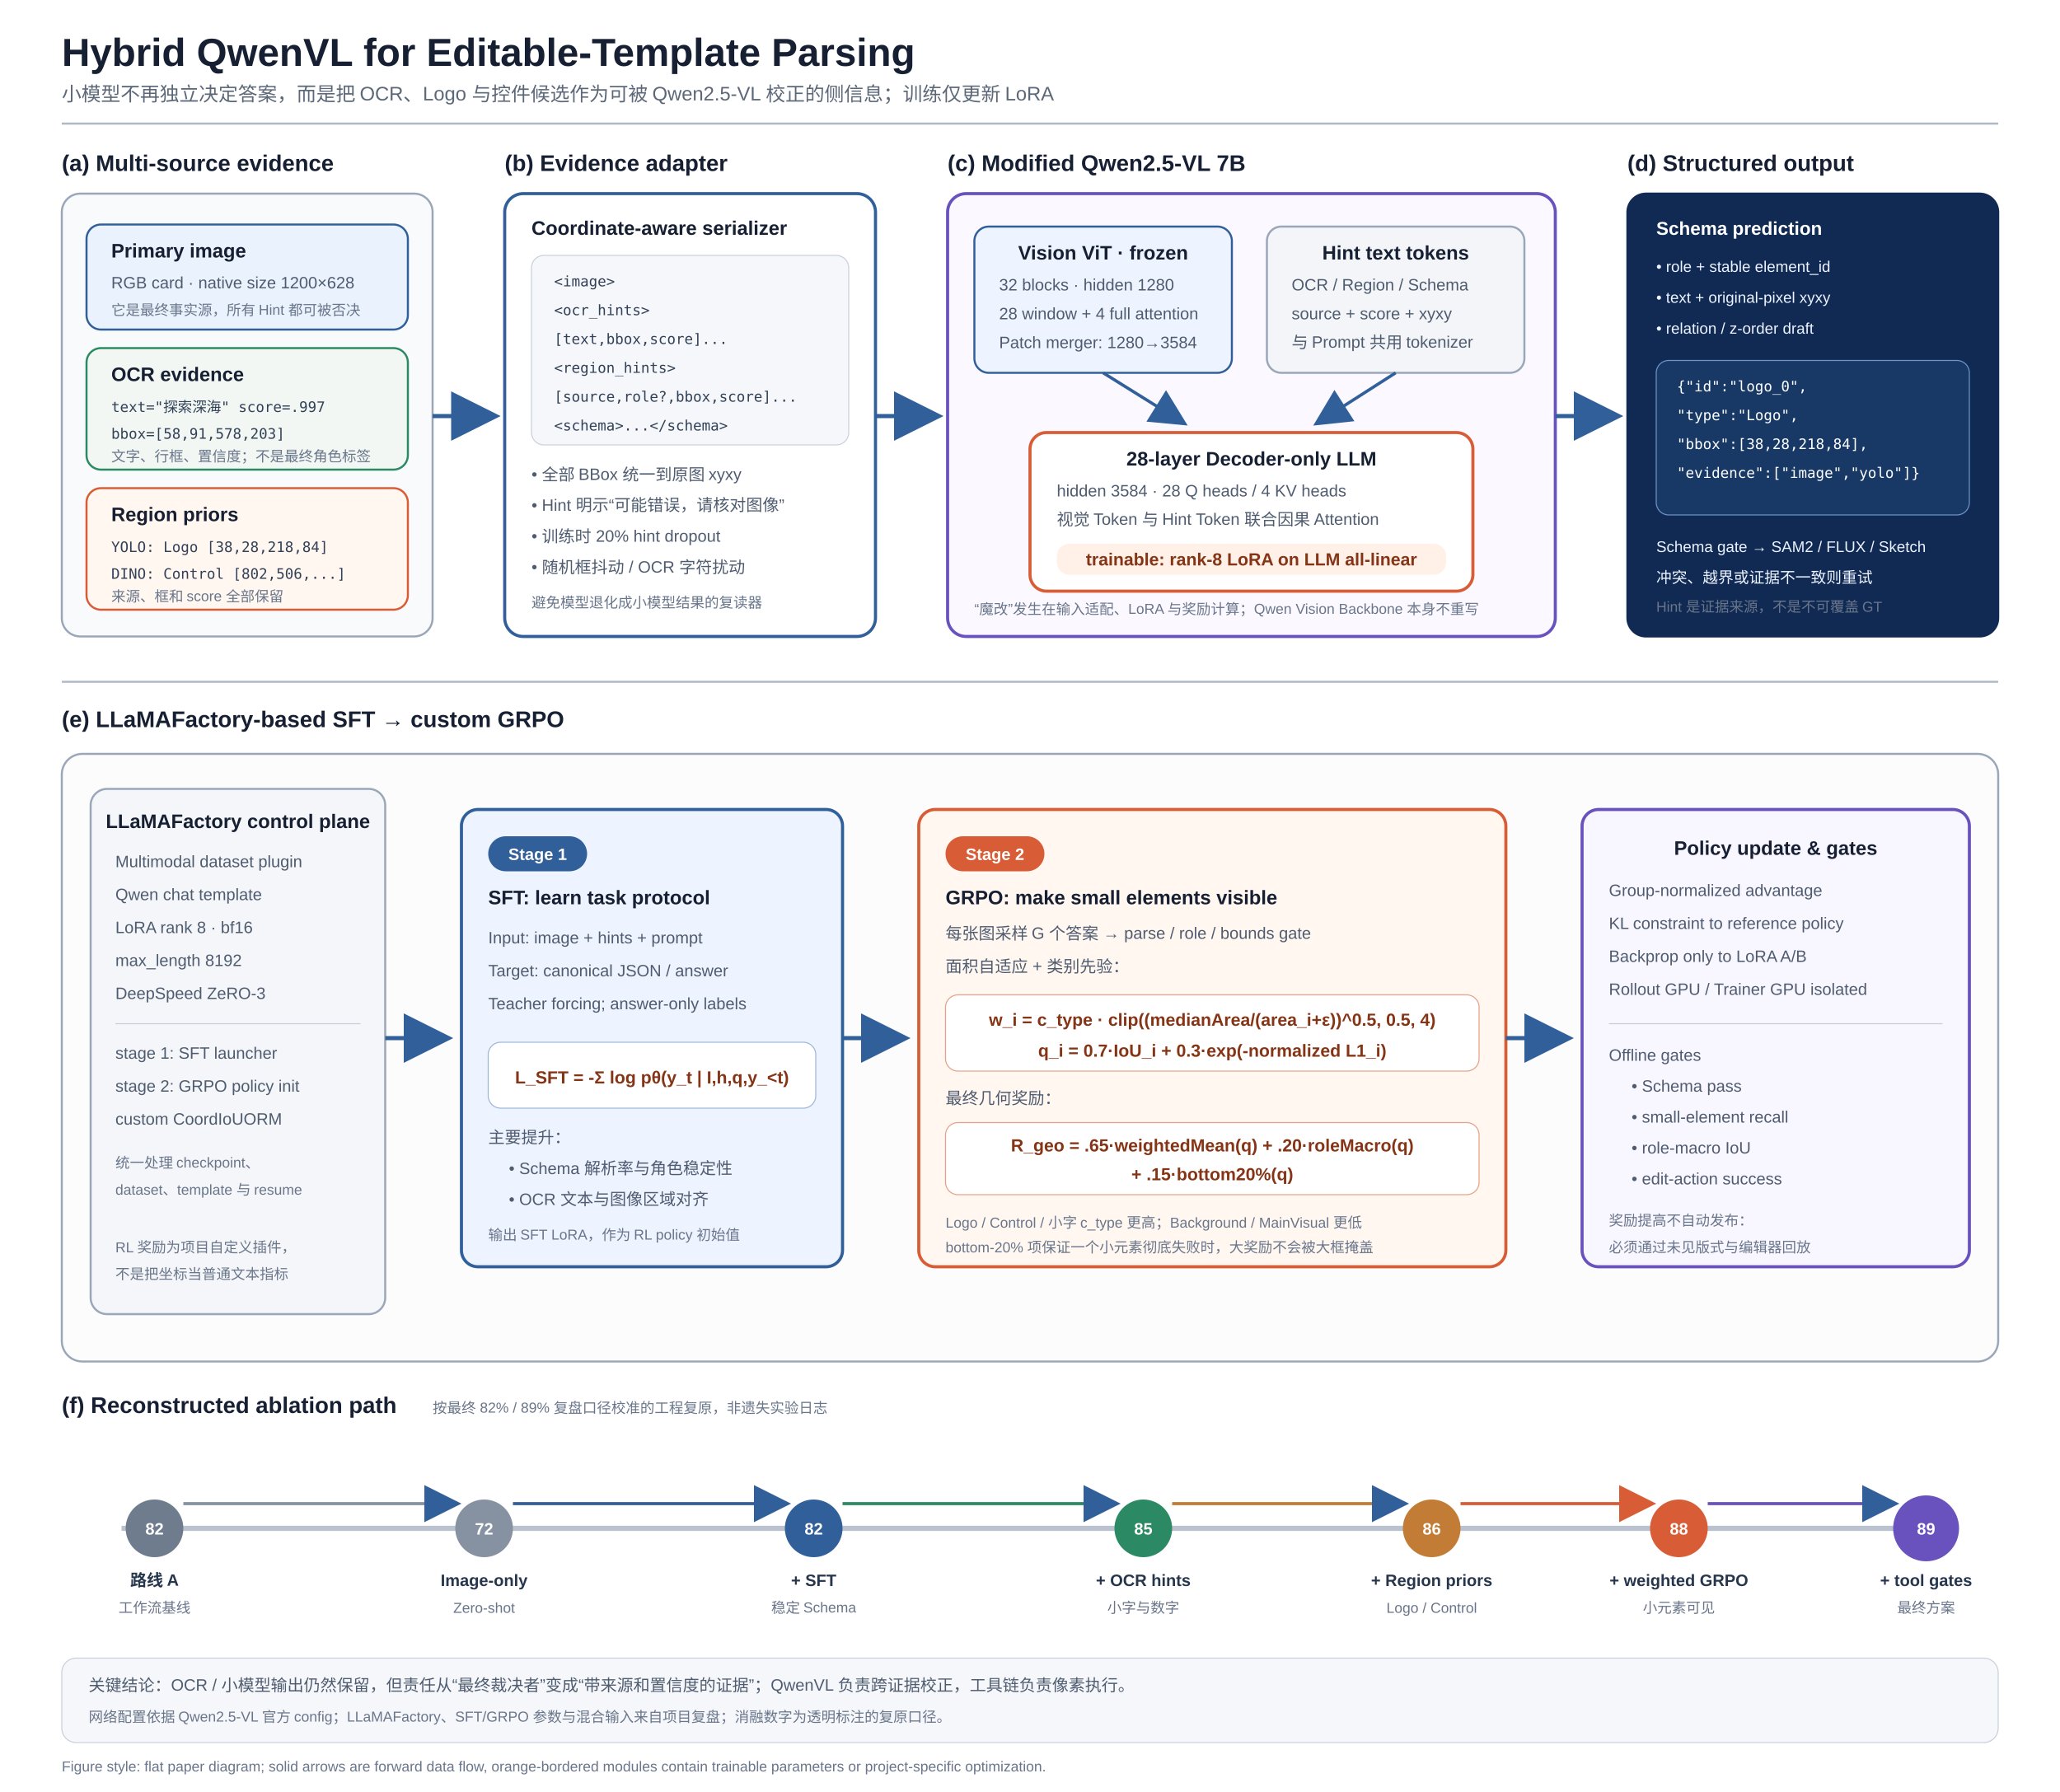
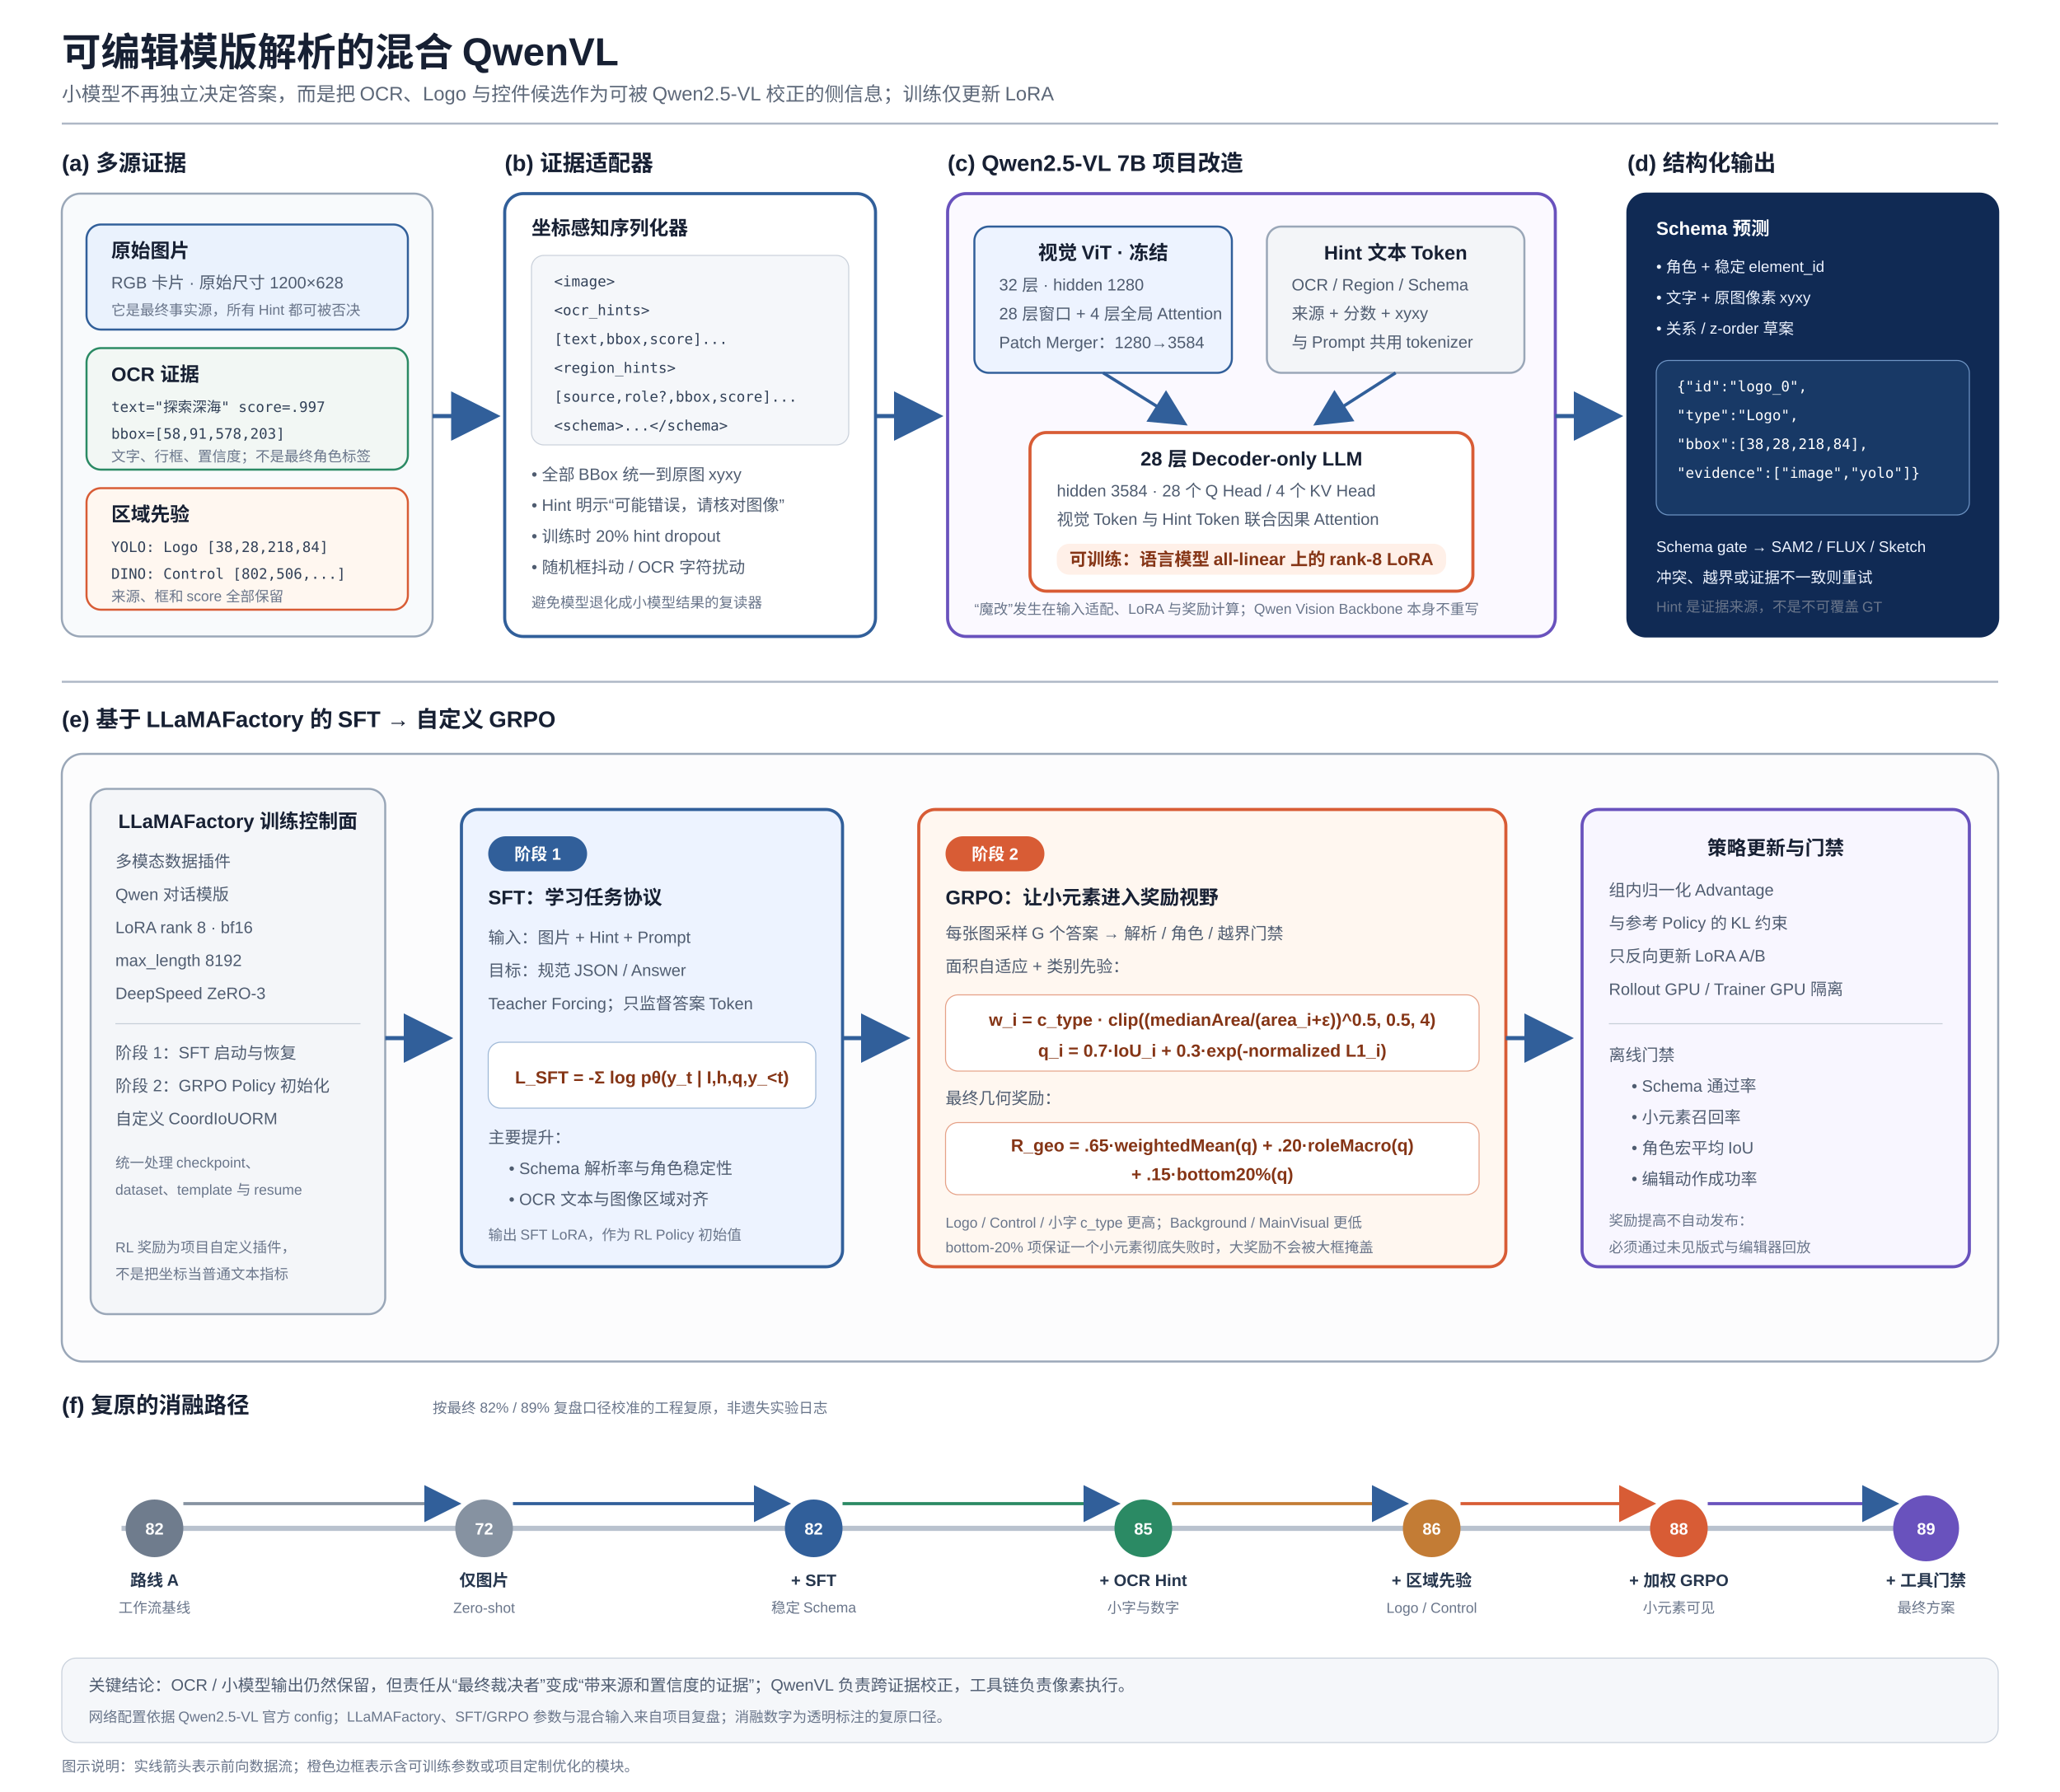
<svg xmlns="http://www.w3.org/2000/svg" width="2000" height="1740" viewBox="0 0 2000 1740">
  <defs>
    <marker id="arrow" markerWidth="12" markerHeight="12" refX="10" refY="6" orient="auto">
      <path d="M0 0L12 6L0 12Z" fill="#315f9a" />
    </marker>
    <marker id="orange" markerWidth="12" markerHeight="12" refX="10" refY="6" orient="auto">
      <path d="M0 0L12 6L0 12Z" fill="#d85c35" />
    </marker>
    <style>
      .f{font-family:Arial,"PingFang SC","Noto Sans CJK SC",sans-serif}.title{font-size:38px;font-weight:800;fill:#172033}.subtitle{font-size:19px;fill:#5c6778}.label{font-size:22px;font-weight:800;fill:#172033}.node{font-size:19px;font-weight:800;fill:#172033}.body{font-size:16px;fill:#4f5c70}.small{font-size:14px;fill:#69758a}.mono{font-family:"SFMono-Regular",Consolas,monospace;font-size:14px;fill:#324158}.white{font-size:18px;font-weight:800;fill:#fff}.whiteBody{font-size:15px;fill:#edf3ff}.eq{font-size:17px;font-weight:700;fill:#853516}.step{font-size:16px;font-weight:800;fill:#fff}.metric{font-size:16px;font-weight:800;fill:#26364d}
    </style>
  </defs>
  <rect width="2000" height="1740" fill="#fff" />
-   <text class="f title" x="60" y="64">Hybrid QwenVL for Editable-Template Parsing</text>
+   <text class="f title" x="60" y="64">可编辑模版解析的混合 QwenVL</text>
  <text class="f subtitle" x="60" y="98">小模型不再独立决定答案，而是把 OCR、Logo 与控件候选作为可被 Qwen2.5-VL 校正的侧信息；训练仅更新 LoRA</text>
  <line x1="60" y1="120" x2="1940" y2="120" stroke="#aeb8c6" stroke-width="2" />
-   <text class="f label" x="60" y="166">(a) Multi-source evidence</text>
+   <text class="f label" x="60" y="166">(a) 多源证据</text>
  <rect x="60" y="188" width="360" height="430" rx="18" fill="#f8fafc" stroke="#9aa7b8" stroke-width="2" />
  <rect x="84" y="218" width="312" height="102" rx="14" fill="#eaf2fd" stroke="#315f9a" stroke-width="2" />
-   <text class="f node" x="108" y="250">Primary image</text>
-   <text class="f body" x="108" y="280">RGB card · native size 1200×628</text>
+   <text class="f node" x="108" y="250">原始图片</text>
+   <text class="f body" x="108" y="280">RGB 卡片 · 原始尺寸 1200×628</text>
  <text class="f small" x="108" y="306">它是最终事实源，所有 Hint 都可被否决</text>
  <rect x="84" y="338" width="312" height="118" rx="14" fill="#f2f7f4" stroke="#2b8a64" stroke-width="2" />
-   <text class="f node" x="108" y="370">OCR evidence</text>
+   <text class="f node" x="108" y="370">OCR 证据</text>
  <text class="f mono" x="108" y="400">text="探索深海" score=.997</text>
  <text class="f mono" x="108" y="426">bbox=[58,91,578,203]</text>
  <text class="f small" x="108" y="448">文字、行框、置信度；不是最终角色标签</text>
  <rect x="84" y="474" width="312" height="118" rx="14" fill="#fff7f0" stroke="#d85c35" stroke-width="2" />
-   <text class="f node" x="108" y="506">Region priors</text>
+   <text class="f node" x="108" y="506">区域先验</text>
  <text class="f mono" x="108" y="536">YOLO: Logo [38,28,218,84]</text>
  <text class="f mono" x="108" y="562">DINO: Control [802,506,...]</text>
  <text class="f small" x="108" y="584">来源、框和 score 全部保留</text>
  <line x1="420" y1="404" x2="478" y2="404" stroke="#315f9a" stroke-width="4" marker-end="url(#arrow)" />
-   <text class="f label" x="490" y="166">(b) Evidence adapter</text>
+   <text class="f label" x="490" y="166">(b) 证据适配器</text>
  <rect x="490" y="188" width="360" height="430" rx="18" fill="#fff" stroke="#315f9a" stroke-width="3" />
-   <text class="f node" x="516" y="228">Coordinate-aware serializer</text>
+   <text class="f node" x="516" y="228">坐标感知序列化器</text>
  <rect x="516" y="248" width="308" height="184" rx="12" fill="#f5f7fa" stroke="#c9d0da" />
  <text class="f mono" x="538" y="278">&lt;image&gt;</text>
  <text class="f mono" x="538" y="306">&lt;ocr_hints&gt;</text>
  <text class="f mono" x="538" y="334">  [text,bbox,score]...</text>
  <text class="f mono" x="538" y="362">&lt;region_hints&gt;</text>
  <text class="f mono" x="538" y="390">  [source,role?,bbox,score]...</text>
  <text class="f mono" x="538" y="418">&lt;schema&gt;...&lt;/schema&gt;</text>
  <text class="f body" x="516" y="466">• 全部 BBox 统一到原图 xyxy</text>
  <text class="f body" x="516" y="496">• Hint 明示“可能错误，请核对图像”</text>
  <text class="f body" x="516" y="526">• 训练时 20% hint dropout</text>
  <text class="f body" x="516" y="556">• 随机框抖动 / OCR 字符扰动</text>
  <text class="f small" x="516" y="590">避免模型退化成小模型结果的复读器</text>
  <line x1="850" y1="404" x2="908" y2="404" stroke="#315f9a" stroke-width="4" marker-end="url(#arrow)" />
-   <text class="f label" x="920" y="166">(c) Modified Qwen2.5-VL 7B</text>
+   <text class="f label" x="920" y="166">(c) Qwen2.5-VL 7B 项目改造</text>
  <rect x="920" y="188" width="590" height="430" rx="18" fill="#fbf9ff" stroke="#6952bd" stroke-width="3" />
  <rect x="946" y="220" width="250" height="142" rx="14" fill="#edf3ff" stroke="#315f9a" stroke-width="2" />
-   <text class="f node" x="1071" y="252" text-anchor="middle">Vision ViT · frozen</text>
-   <text class="f body" x="970" y="282">32 blocks · hidden 1280</text>
-   <text class="f body" x="970" y="310">28 window + 4 full attention</text>
-   <text class="f body" x="970" y="338">Patch merger: 1280→3584</text>
+   <text class="f node" x="1071" y="252" text-anchor="middle">视觉 ViT · 冻结</text>
+   <text class="f body" x="970" y="282">32 层 · hidden 1280</text>
+   <text class="f body" x="970" y="310">28 层窗口 + 4 层全局 Attention</text>
+   <text class="f body" x="970" y="338">Patch Merger：1280→3584</text>
  <rect x="1230" y="220" width="250" height="142" rx="14" fill="#f3f5f8" stroke="#9aa7b8" stroke-width="2" />
-   <text class="f node" x="1355" y="252" text-anchor="middle">Hint text tokens</text>
+   <text class="f node" x="1355" y="252" text-anchor="middle">Hint 文本 Token</text>
  <text class="f body" x="1254" y="282">OCR / Region / Schema</text>
-   <text class="f body" x="1254" y="310">source + score + xyxy</text>
+   <text class="f body" x="1254" y="310">来源 + 分数 + xyxy</text>
  <text class="f body" x="1254" y="338">与 Prompt 共用 tokenizer</text>
  <line x1="1071" y1="362" x2="1148" y2="410" stroke="#315f9a" stroke-width="3" marker-end="url(#arrow)" />
  <line x1="1355" y1="362" x2="1280" y2="410" stroke="#315f9a" stroke-width="3" marker-end="url(#arrow)" />
  <rect x="1000" y="420" width="430" height="154" rx="16" fill="#fff" stroke="#d85c35" stroke-width="3" />
-   <text class="f node" x="1215" y="452" text-anchor="middle">28-layer Decoder-only LLM</text>
-   <text class="f body" x="1026" y="482">hidden 3584 · 28 Q heads / 4 KV heads</text>
+   <text class="f node" x="1215" y="452" text-anchor="middle">28 层 Decoder-only LLM</text>
+   <text class="f body" x="1026" y="482">hidden 3584 · 28 个 Q Head / 4 个 KV Head</text>
  <text class="f body" x="1026" y="510">视觉 Token 与 Hint Token 联合因果 Attention</text>
  <rect x="1026" y="528" width="378" height="30" rx="12" fill="#fff0e8" />
-   <text class="f eq" x="1215" y="549" text-anchor="middle">trainable: rank-8 LoRA on LLM all-linear</text>
+   <text class="f eq" x="1215" y="549" text-anchor="middle">可训练：语言模型 all-linear 上的 rank-8 LoRA</text>
  <text class="f small" x="946" y="596">“魔改”发生在输入适配、LoRA 与奖励计算；Qwen Vision Backbone 本身不重写</text>
  <line x1="1510" y1="404" x2="1568" y2="404" stroke="#315f9a" stroke-width="4" marker-end="url(#arrow)" />
-   <text class="f label" x="1580" y="166">(d) Structured output</text>
+   <text class="f label" x="1580" y="166">(d) 结构化输出</text>
  <rect x="1580" y="188" width="360" height="430" rx="18" fill="#102a54" stroke="#102a54" stroke-width="2" />
-   <text class="f white" x="1608" y="228">Schema prediction</text>
-   <text class="f whiteBody" x="1608" y="264">• role + stable element_id</text>
-   <text class="f whiteBody" x="1608" y="294">• text + original-pixel xyxy</text>
-   <text class="f whiteBody" x="1608" y="324">• relation / z-order draft</text>
+   <text class="f white" x="1608" y="228">Schema 预测</text>
+   <text class="f whiteBody" x="1608" y="264">• 角色 + 稳定 element_id</text>
+   <text class="f whiteBody" x="1608" y="294">• 文字 + 原图像素 xyxy</text>
+   <text class="f whiteBody" x="1608" y="324">• 关系 / z-order 草案</text>
  <rect x="1608" y="350" width="304" height="150" rx="12" fill="#183966" stroke="#6e94c4" />
  <text class="f mono" x="1628" y="380" style="fill:#ffffff">{"id":"logo_0",</text>
  <text class="f mono" x="1628" y="408" style="fill:#ffffff"> "type":"Logo",</text>
  <text class="f mono" x="1628" y="436" style="fill:#ffffff"> "bbox":[38,28,218,84],</text>
  <text class="f mono" x="1628" y="464" style="fill:#ffffff"> "evidence":["image","yolo"]}</text>
  <text class="f whiteBody" x="1608" y="536">Schema gate → SAM2 / FLUX / Sketch</text>
  <text class="f whiteBody" x="1608" y="566">冲突、越界或证据不一致则重试</text>
  <text class="f small" x="1608" y="594" fill="#b8c9e4">Hint 是证据来源，不是不可覆盖 GT</text>
  <line x1="60" y1="662" x2="1940" y2="662" stroke="#aeb8c6" stroke-width="2" />
-   <text class="f label" x="60" y="706">(e) LLaMAFactory-based SFT → custom GRPO</text>
+   <text class="f label" x="60" y="706">(e) 基于 LLaMAFactory 的 SFT → 自定义 GRPO</text>
  <rect x="60" y="732" width="1880" height="590" rx="20" fill="#fcfcfd" stroke="#9aa7b8" stroke-width="2" />
  <rect x="88" y="766" width="286" height="510" rx="16" fill="#f4f6f9" stroke="#9aa7b8" stroke-width="2" />
-   <text class="f node" x="231" y="804" text-anchor="middle">LLaMAFactory control plane</text>
-   <text class="f body" x="112" y="842">Multimodal dataset plugin</text>
-   <text class="f body" x="112" y="874">Qwen chat template</text>
+   <text class="f node" x="231" y="804" text-anchor="middle">LLaMAFactory 训练控制面</text>
+   <text class="f body" x="112" y="842">多模态数据插件</text>
+   <text class="f body" x="112" y="874">Qwen 对话模版</text>
  <text class="f body" x="112" y="906">LoRA rank 8 · bf16</text>
  <text class="f body" x="112" y="938">max_length 8192</text>
  <text class="f body" x="112" y="970">DeepSpeed ZeRO-3</text>
  <line x1="112" y1="994" x2="350" y2="994" stroke="#c7ced8" />
-   <text class="f body" x="112" y="1028">stage 1: SFT launcher</text>
-   <text class="f body" x="112" y="1060">stage 2: GRPO policy init</text>
-   <text class="f body" x="112" y="1092">custom CoordIoUORM</text>
+   <text class="f body" x="112" y="1028">阶段 1：SFT 启动与恢复</text>
+   <text class="f body" x="112" y="1060">阶段 2：GRPO Policy 初始化</text>
+   <text class="f body" x="112" y="1092">自定义 CoordIoUORM</text>
  <text class="f small" x="112" y="1134">统一处理 checkpoint、</text>
  <text class="f small" x="112" y="1160">dataset、template 与 resume</text>
  <text class="f small" x="112" y="1216">RL 奖励为项目自定义插件，</text>
  <text class="f small" x="112" y="1242">不是把坐标当普通文本指标</text>
  <line x1="374" y1="1008" x2="432" y2="1008" stroke="#315f9a" stroke-width="4" marker-end="url(#arrow)" />
  <rect x="448" y="786" width="370" height="444" rx="16" fill="#edf3ff" stroke="#315f9a" stroke-width="3" />
  <rect x="474" y="812" width="96" height="34" rx="17" fill="#315f9a" />
-   <text class="f step" x="522" y="835" text-anchor="middle">Stage 1</text>
-   <text class="f node" x="474" y="878">SFT: learn task protocol</text>
-   <text class="f body" x="474" y="916">Input: image + hints + prompt</text>
-   <text class="f body" x="474" y="948">Target: canonical JSON / answer</text>
-   <text class="f body" x="474" y="980">Teacher forcing; answer-only labels</text>
+   <text class="f step" x="522" y="835" text-anchor="middle">阶段 1</text>
+   <text class="f node" x="474" y="878">SFT：学习任务协议</text>
+   <text class="f body" x="474" y="916">输入：图片 + Hint + Prompt</text>
+   <text class="f body" x="474" y="948">目标：规范 JSON / Answer</text>
+   <text class="f body" x="474" y="980">Teacher Forcing；只监督答案 Token</text>
  <rect x="474" y="1012" width="318" height="64" rx="12" fill="#fff" stroke="#9db7d6" />
  <text class="f eq" x="633" y="1052" text-anchor="middle">L_SFT = -Σ log pθ(y_t | I,h,q,y_&lt;t)</text>
  <text class="f body" x="474" y="1110">主要提升：</text>
  <text class="f body" x="494" y="1140">• Schema 解析率与角色稳定性</text>
  <text class="f body" x="494" y="1170">• OCR 文本与图像区域对齐</text>
-   <text class="f small" x="474" y="1204">输出 SFT LoRA，作为 RL policy 初始值</text>
+   <text class="f small" x="474" y="1204">输出 SFT LoRA，作为 RL Policy 初始值</text>
  <line x1="818" y1="1008" x2="876" y2="1008" stroke="#315f9a" stroke-width="4" marker-end="url(#arrow)" />
  <rect x="892" y="786" width="570" height="444" rx="16" fill="#fff7f0" stroke="#d85c35" stroke-width="3" />
  <rect x="918" y="812" width="96" height="34" rx="17" fill="#d85c35" />
-   <text class="f step" x="966" y="835" text-anchor="middle">Stage 2</text>
-   <text class="f node" x="918" y="878">GRPO: make small elements visible</text>
-   <text class="f body" x="918" y="912">每张图采样 G 个答案 → parse / role / bounds gate</text>
+   <text class="f step" x="966" y="835" text-anchor="middle">阶段 2</text>
+   <text class="f node" x="918" y="878">GRPO：让小元素进入奖励视野</text>
+   <text class="f body" x="918" y="912">每张图采样 G 个答案 → 解析 / 角色 / 越界门禁</text>
  <text class="f body" x="918" y="944">面积自适应 + 类别先验：</text>
  <rect x="918" y="966" width="518" height="74" rx="12" fill="#fff" stroke="#e5a187" />
  <text class="f eq" x="1177" y="996" text-anchor="middle">w_i = c_type · clip((medianArea/(area_i+ε))^0.5, 0.5, 4)</text>
  <text class="f eq" x="1177" y="1026" text-anchor="middle">q_i = 0.7·IoU_i + 0.3·exp(-normalized L1_i)</text>
  <text class="f body" x="918" y="1072">最终几何奖励：</text>
  <rect x="918" y="1090" width="518" height="70" rx="12" fill="#fff" stroke="#e5a187" />
  <text class="f eq" x="1177" y="1118" text-anchor="middle">R_geo = .65·weightedMean(q) + .20·roleMacro(q)</text>
  <text class="f eq" x="1177" y="1146" text-anchor="middle">+ .15·bottom20%(q)</text>
  <text class="f small" x="918" y="1192">Logo / Control / 小字 c_type 更高；Background / MainVisual 更低</text>
  <text class="f small" x="918" y="1216">bottom-20% 项保证一个小元素彻底失败时，大奖励不会被大框掩盖</text>
  <line x1="1462" y1="1008" x2="1520" y2="1008" stroke="#315f9a" stroke-width="4" marker-end="url(#arrow)" />
  <rect x="1536" y="786" width="376" height="444" rx="16" fill="#f8f6ff" stroke="#6952bd" stroke-width="3" />
-   <text class="f node" x="1724" y="830" text-anchor="middle">Policy update &amp; gates</text>
-   <text class="f body" x="1562" y="870">Group-normalized advantage</text>
-   <text class="f body" x="1562" y="902">KL constraint to reference policy</text>
-   <text class="f body" x="1562" y="934">Backprop only to LoRA A/B</text>
-   <text class="f body" x="1562" y="966">Rollout GPU / Trainer GPU isolated</text>
+   <text class="f node" x="1724" y="830" text-anchor="middle">策略更新与门禁</text>
+   <text class="f body" x="1562" y="870">组内归一化 Advantage</text>
+   <text class="f body" x="1562" y="902">与参考 Policy 的 KL 约束</text>
+   <text class="f body" x="1562" y="934">只反向更新 LoRA A/B</text>
+   <text class="f body" x="1562" y="966">Rollout GPU / Trainer GPU 隔离</text>
  <line x1="1562" y1="994" x2="1886" y2="994" stroke="#c7ced8" />
-   <text class="f body" x="1562" y="1030">Offline gates</text>
-   <text class="f body" x="1584" y="1060">• Schema pass</text>
-   <text class="f body" x="1584" y="1090">• small-element recall</text>
-   <text class="f body" x="1584" y="1120">• role-macro IoU</text>
-   <text class="f body" x="1584" y="1150">• edit-action success</text>
+   <text class="f body" x="1562" y="1030">离线门禁</text>
+   <text class="f body" x="1584" y="1060">• Schema 通过率</text>
+   <text class="f body" x="1584" y="1090">• 小元素召回率</text>
+   <text class="f body" x="1584" y="1120">• 角色宏平均 IoU</text>
+   <text class="f body" x="1584" y="1150">• 编辑动作成功率</text>
  <text class="f small" x="1562" y="1190">奖励提高不自动发布：</text>
  <text class="f small" x="1562" y="1216">必须通过未见版式与编辑器回放</text>
-   <text class="f label" x="60" y="1372">(f) Reconstructed ablation path</text>
+   <text class="f label" x="60" y="1372">(f) 复原的消融路径</text>
  <text class="f small" x="420" y="1372">按最终 82% / 89% 复盘口径校准的工程复原，非遗失实验日志</text>
  <line x1="118" y1="1484" x2="1870" y2="1484" stroke="#b9c2ce" stroke-width="5" />
  <circle cx="150" cy="1484" r="28" fill="#6f7c8d" />
  <text class="f step" x="150" y="1490" text-anchor="middle">82</text>
  <text class="f metric" x="150" y="1540" text-anchor="middle">路线 A</text>
  <text class="f small" x="150" y="1566" text-anchor="middle">工作流基线</text>
  <circle cx="470" cy="1484" r="28" fill="#8692a1" />
  <text class="f step" x="470" y="1490" text-anchor="middle">72</text>
-   <text class="f metric" x="470" y="1540" text-anchor="middle">Image-only</text>
+   <text class="f metric" x="470" y="1540" text-anchor="middle">仅图片</text>
  <text class="f small" x="470" y="1566" text-anchor="middle">Zero-shot</text>
  <circle cx="790" cy="1484" r="28" fill="#315f9a" />
  <text class="f step" x="790" y="1490" text-anchor="middle">82</text>
  <text class="f metric" x="790" y="1540" text-anchor="middle">+ SFT</text>
  <text class="f small" x="790" y="1566" text-anchor="middle">稳定 Schema</text>
  <circle cx="1110" cy="1484" r="28" fill="#2b8a64" />
  <text class="f step" x="1110" y="1490" text-anchor="middle">85</text>
-   <text class="f metric" x="1110" y="1540" text-anchor="middle">+ OCR hints</text>
+   <text class="f metric" x="1110" y="1540" text-anchor="middle">+ OCR Hint</text>
  <text class="f small" x="1110" y="1566" text-anchor="middle">小字与数字</text>
  <circle cx="1390" cy="1484" r="28" fill="#c37c35" />
  <text class="f step" x="1390" y="1490" text-anchor="middle">86</text>
-   <text class="f metric" x="1390" y="1540" text-anchor="middle">+ Region priors</text>
+   <text class="f metric" x="1390" y="1540" text-anchor="middle">+ 区域先验</text>
  <text class="f small" x="1390" y="1566" text-anchor="middle">Logo / Control</text>
  <circle cx="1630" cy="1484" r="28" fill="#d85c35" />
  <text class="f step" x="1630" y="1490" text-anchor="middle">88</text>
-   <text class="f metric" x="1630" y="1540" text-anchor="middle">+ weighted GRPO</text>
+   <text class="f metric" x="1630" y="1540" text-anchor="middle">+ 加权 GRPO</text>
  <text class="f small" x="1630" y="1566" text-anchor="middle">小元素可见</text>
  <circle cx="1870" cy="1484" r="32" fill="#6952bd" />
  <text class="f step" x="1870" y="1490" text-anchor="middle">89</text>
-   <text class="f metric" x="1870" y="1540" text-anchor="middle">+ tool gates</text>
+   <text class="f metric" x="1870" y="1540" text-anchor="middle">+ 工具门禁</text>
  <text class="f small" x="1870" y="1566" text-anchor="middle">最终方案</text>
  <path d="M178 1460L442 1460" stroke="#8692a1" stroke-width="3" marker-end="url(#arrow)" />
  <path d="M498 1460L762 1460" stroke="#315f9a" stroke-width="3" marker-end="url(#arrow)" />
  <path d="M818 1460L1082 1460" stroke="#2b8a64" stroke-width="3" marker-end="url(#arrow)" />
  <path d="M1138 1460L1362 1460" stroke="#c37c35" stroke-width="3" marker-end="url(#arrow)" />
  <path d="M1418 1460L1602 1460" stroke="#d85c35" stroke-width="3" marker-end="url(#orange)" />
  <path d="M1658 1460L1838 1460" stroke="#6952bd" stroke-width="3" marker-end="url(#arrow)" />
  <rect x="60" y="1610" width="1880" height="82" rx="14" fill="#f5f7fa" stroke="#c8d0db" />
  <text class="f body" x="86" y="1642">关键结论：OCR / 小模型输出仍然保留，但责任从“最终裁决者”变成“带来源和置信度的证据”；QwenVL 负责跨证据校正，工具链负责像素执行。</text>
  <text class="f small" x="86" y="1672">网络配置依据 Qwen2.5-VL 官方 config；LLaMAFactory、SFT/GRPO 参数与混合输入来自项目复盘；消融数字为透明标注的复原口径。</text>
-   <text class="f small" x="60" y="1720">Figure style: flat paper diagram; solid arrows are forward data flow, orange-bordered modules contain trainable parameters or project-specific optimization.</text>
+   <text class="f small" x="60" y="1720">图示说明：实线箭头表示前向数据流；橙色边框表示含可训练参数或项目定制优化的模块。</text>
</svg>
